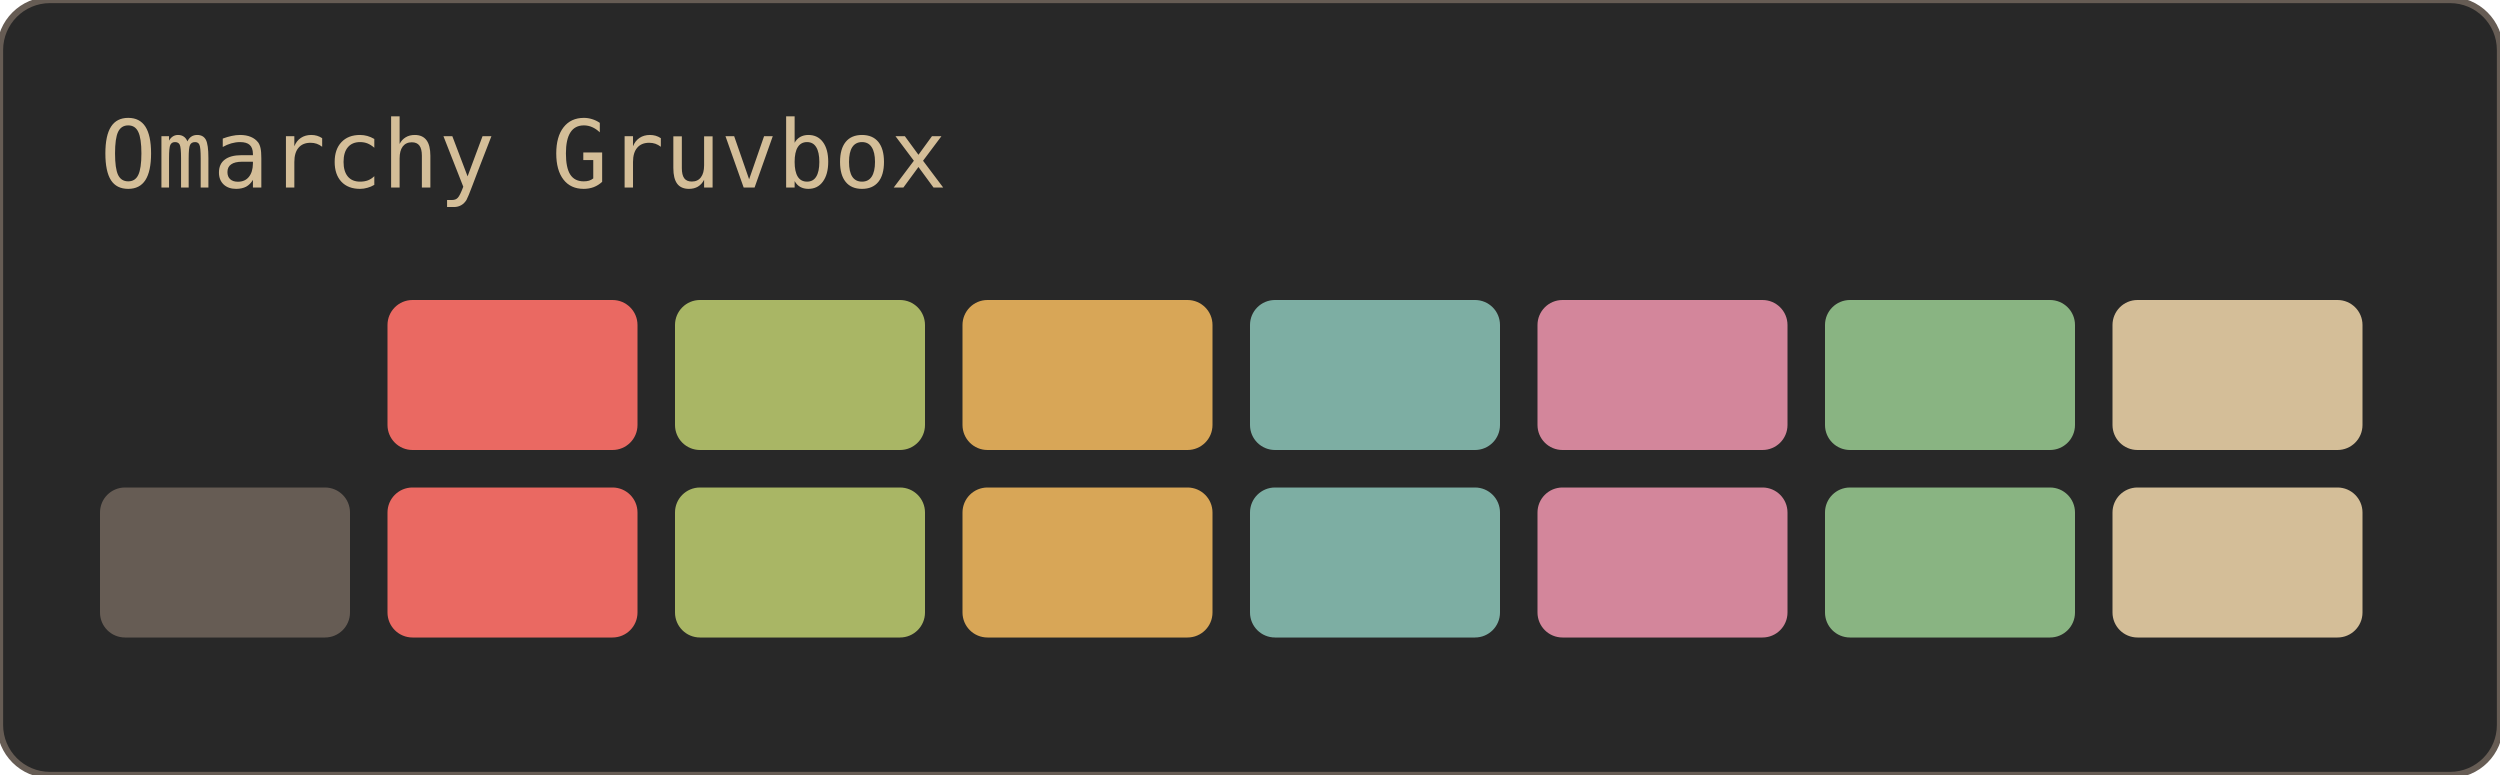
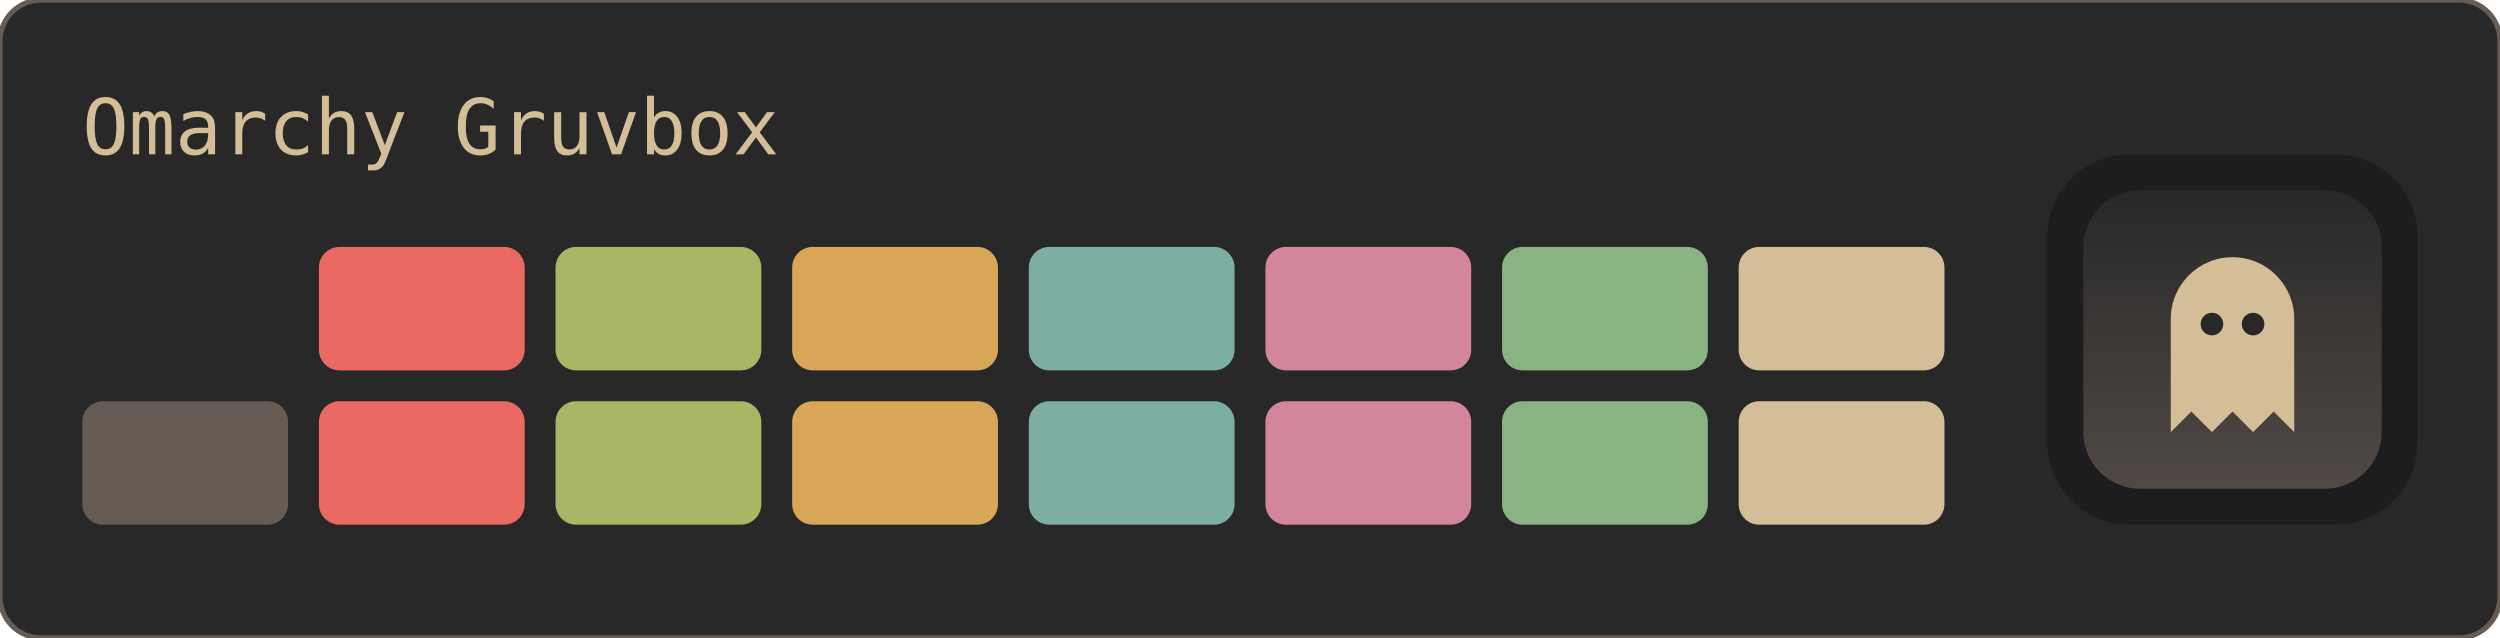
- <svg xmlns="http://www.w3.org/2000/svg" width="400" height="124" viewBox="0 0 400 124">
-   <rect width="400" height="124" rx="8" fill="#282828" stroke="#665c54" />
+ <svg xmlns="http://www.w3.org/2000/svg" width="486" height="124" viewBox="0 0 486 124">
+   <rect width="486" height="124" rx="8" fill="#282828" stroke="#665c54" />
  <text x="16" y="30" fill="#d4be98" font-family="ui-monospace,Menlo,monospace" font-size="15">Omarchy Gruvbox</text>
  <rect x="16" y="48" width="40" height="24" rx="4" fill="#282828" />
  <rect x="62" y="48" width="40" height="24" rx="4" fill="#ea6962" />
  <rect x="108" y="48" width="40" height="24" rx="4" fill="#a9b665" />
  <rect x="154" y="48" width="40" height="24" rx="4" fill="#d8a657" />
  <rect x="200" y="48" width="40" height="24" rx="4" fill="#7daea3" />
  <rect x="246" y="48" width="40" height="24" rx="4" fill="#d3869b" />
  <rect x="292" y="48" width="40" height="24" rx="4" fill="#89b482" />
  <rect x="338" y="48" width="40" height="24" rx="4" fill="#d4be98" />
  <rect x="16" y="78" width="40" height="24" rx="4" fill="#665c54" />
  <rect x="62" y="78" width="40" height="24" rx="4" fill="#ea6962" />
  <rect x="108" y="78" width="40" height="24" rx="4" fill="#a9b665" />
  <rect x="154" y="78" width="40" height="24" rx="4" fill="#d8a657" />
  <rect x="200" y="78" width="40" height="24" rx="4" fill="#7daea3" />
  <rect x="246" y="78" width="40" height="24" rx="4" fill="#d3869b" />
  <rect x="292" y="78" width="40" height="24" rx="4" fill="#89b482" />
  <rect x="338" y="78" width="40" height="24" rx="4" fill="#d4be98" />
+   <defs>
+     <linearGradient id="screen" x1="0" y1="0" x2="0" y2="1">
+       <stop offset="0" stop-color="#282828" />
+       <stop offset="1" stop-color="#504945" />
+     </linearGradient>
+   </defs>
+   <rect x="398" y="30" width="72" height="72" rx="16" fill="#1d1d1f" />
+   <rect x="405" y="37" width="58" height="58" rx="11" fill="url(#screen)" />
+   <path d="M422 84 V62 a12 12 0 0 1 24 0 V84 l-4-4 -4 4 -4-4 -4 4 -4-4 z" fill="#d4be98" />
+   <circle cx="430" cy="63" r="2.2" fill="#282828" />
+   <circle cx="438" cy="63" r="2.2" fill="#282828" />
</svg>
